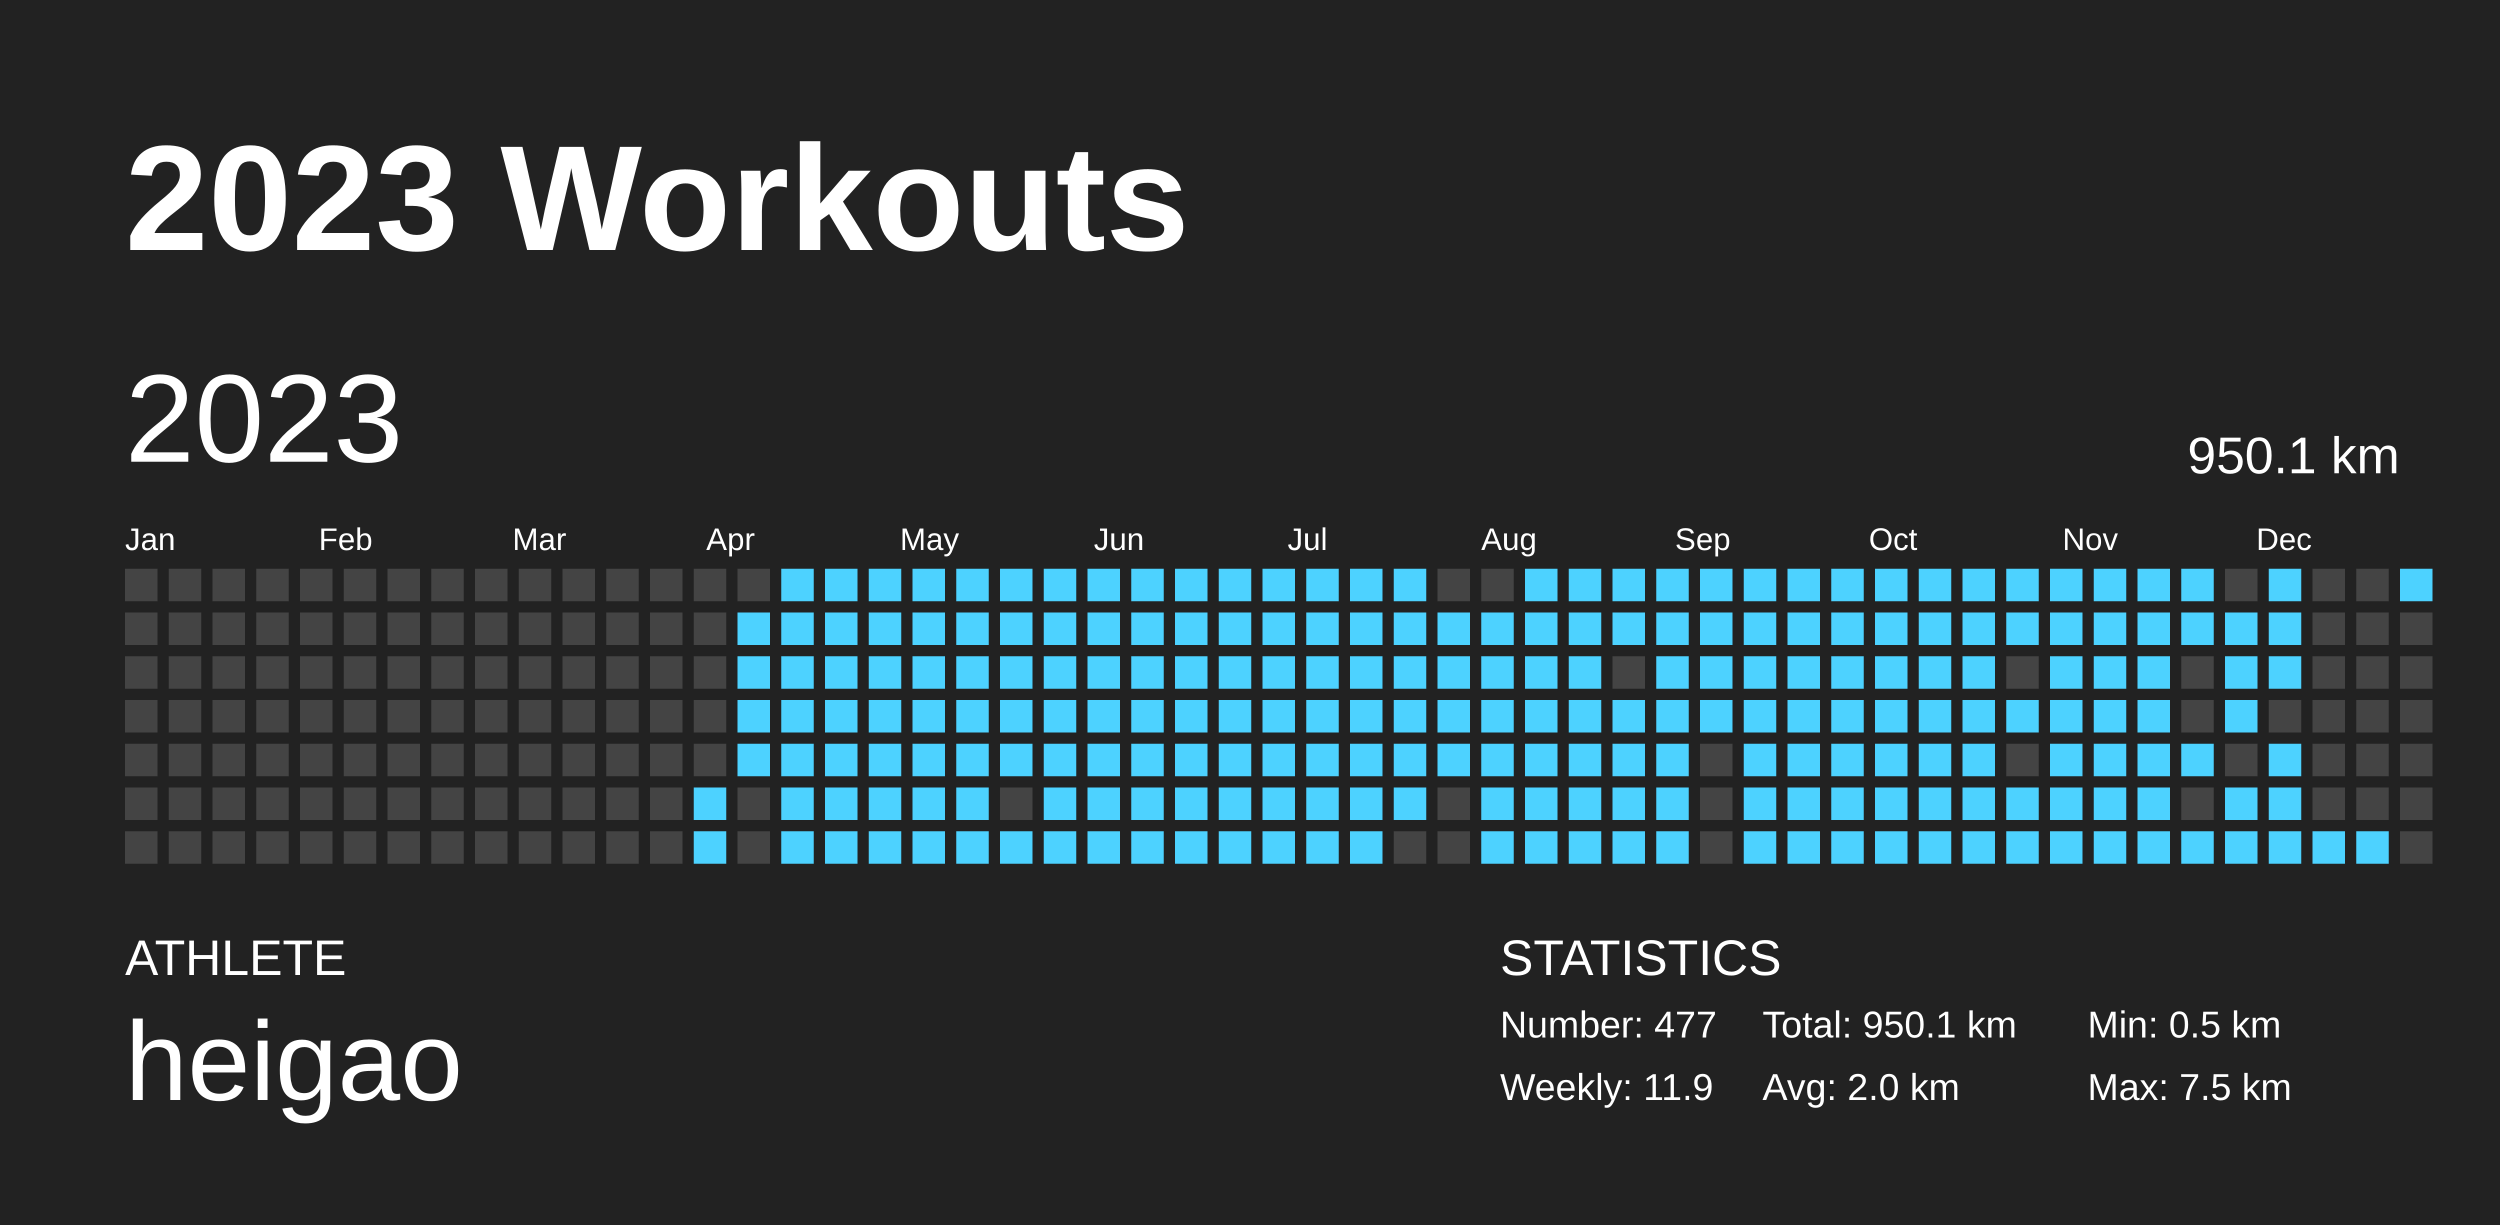
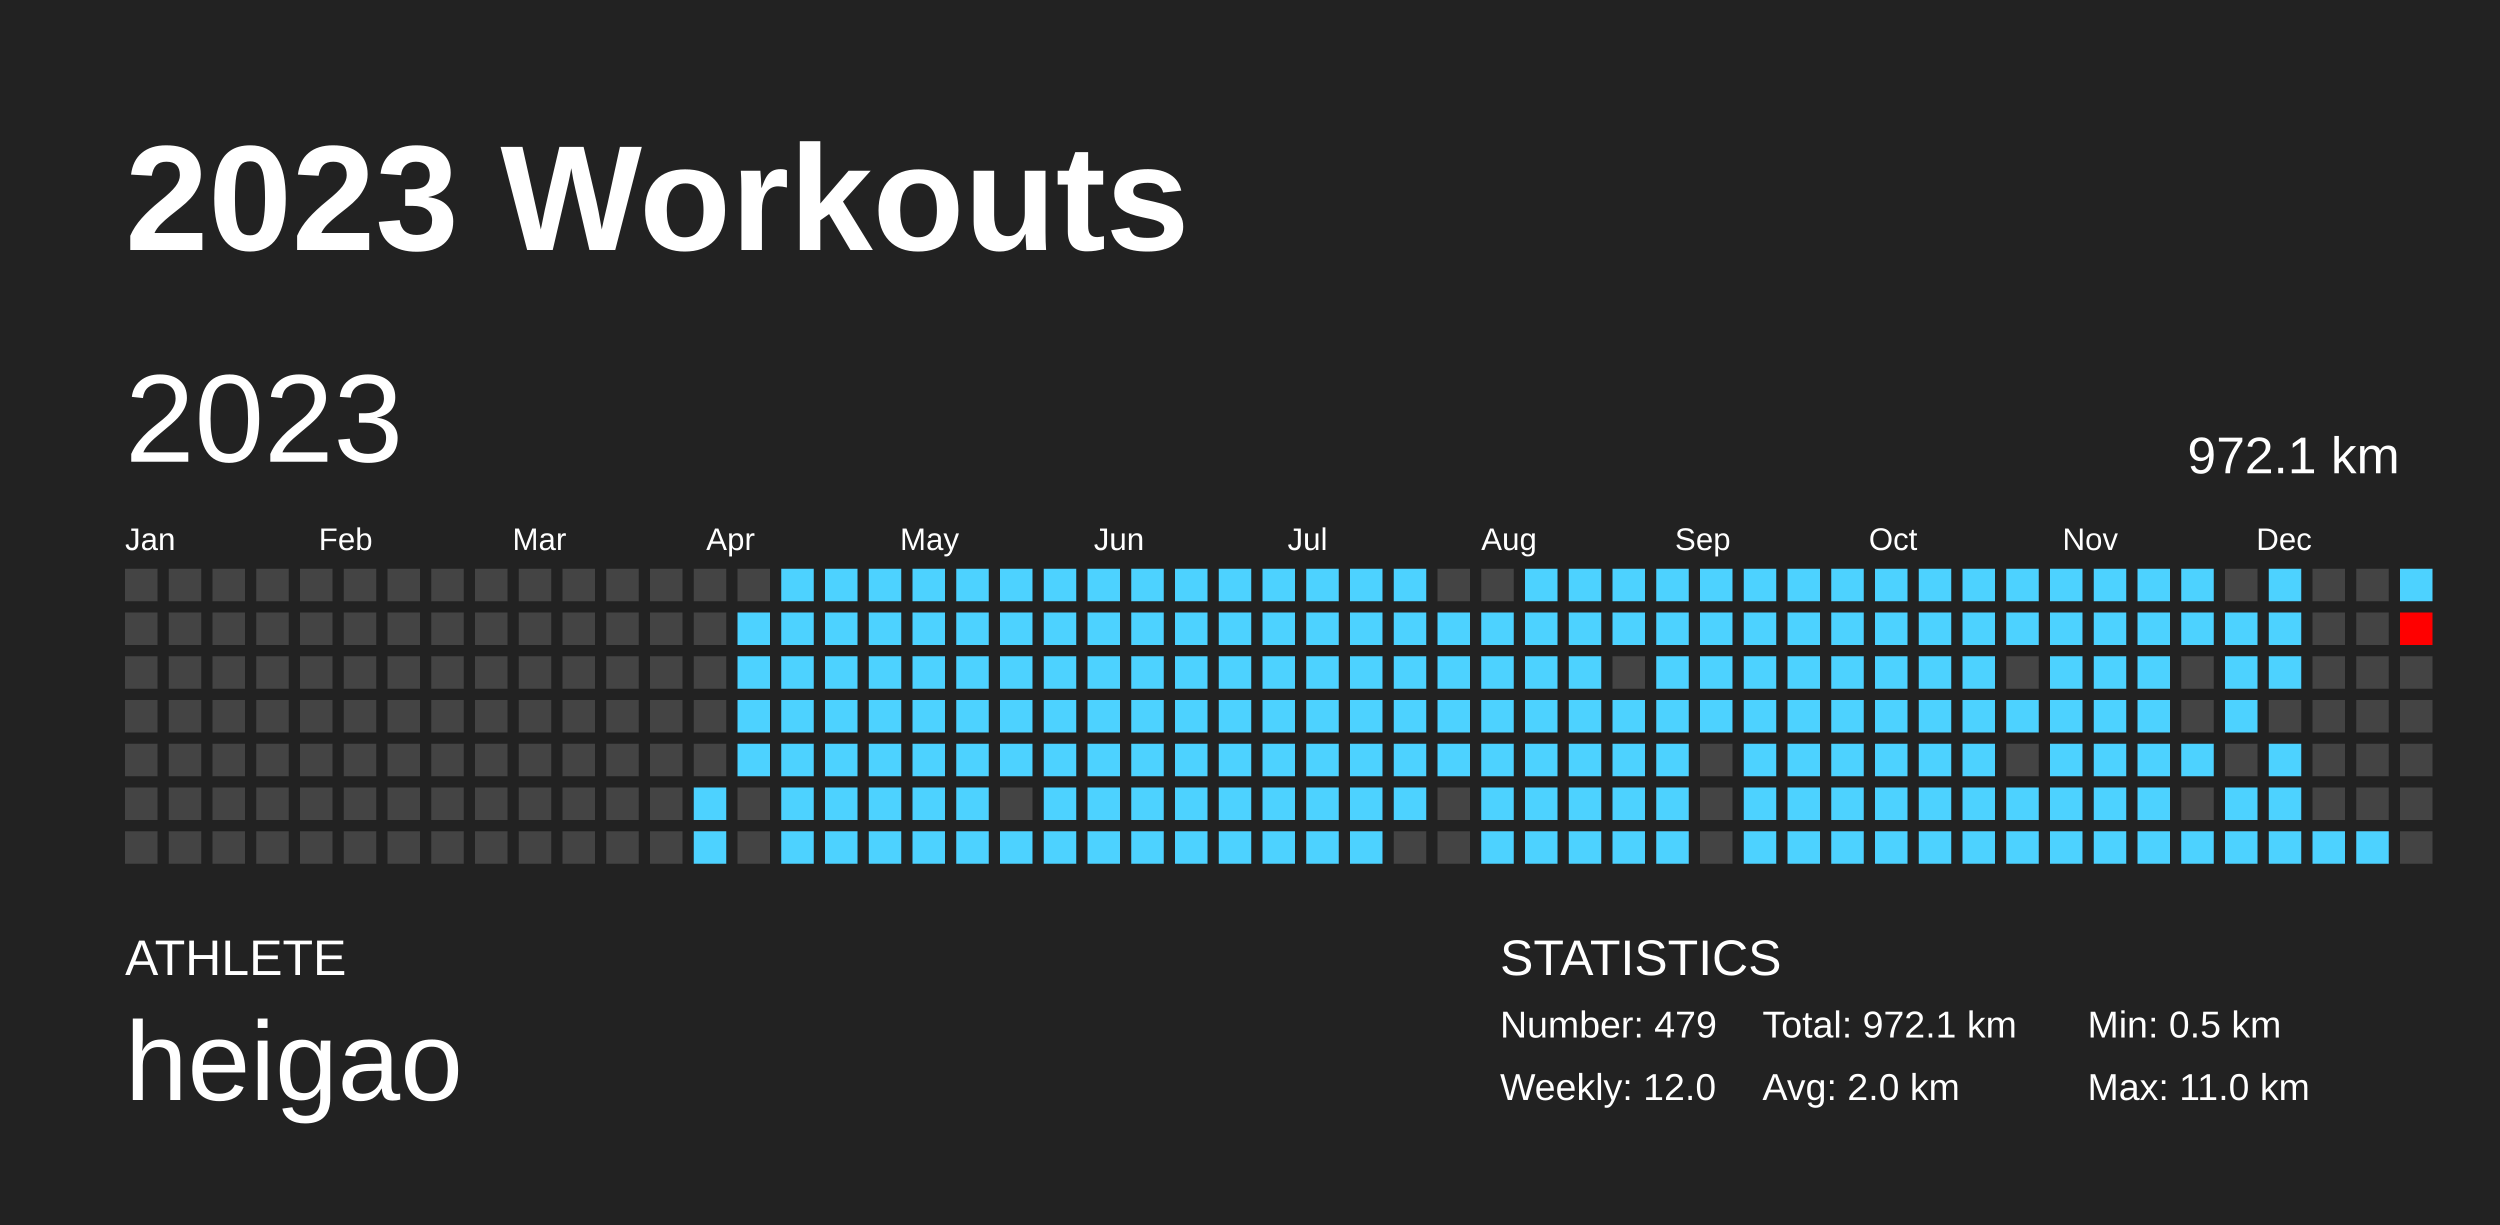
<svg xmlns="http://www.w3.org/2000/svg" baseProfile="full" height="98mm" version="1.1" viewBox="0,0,200,98" width="200mm">
  <defs />
  <rect fill="#222222" height="98" width="200" x="0" y="0" />
  <text fill="#FFFFFF" style="font-size:12px; font-family:Arial; font-weight:bold;" x="10" y="20">2023 Workouts</text>
  <text fill="#FFFFFF" style="font-size:4px; font-family:Arial" x="10" y="78">ATHLETE</text>
  <text fill="#FFFFFF" style="font-size:9px; font-family:Arial" x="10" y="88">heigao</text>
  <text fill="#FFFFFF" style="font-size:4px; font-family:Arial" x="120" y="78">STATISTICS</text>
-   <text fill="#FFFFFF" style="font-size:3px; font-family:Arial" x="120" y="83">Number: 477</text>
-   <text fill="#FFFFFF" style="font-size:3px; font-family:Arial" x="120" y="88">Weekly: 11.9</text>
-   <text fill="#FFFFFF" style="font-size:3px; font-family:Arial" x="141" y="83">Total: 950.1 km</text>
+   <text fill="#FFFFFF" style="font-size:3px; font-family:Arial" x="120" y="83">Number: 479</text>
+   <text fill="#FFFFFF" style="font-size:3px; font-family:Arial" x="120" y="88">Weekly: 12.0</text>
+   <text fill="#FFFFFF" style="font-size:3px; font-family:Arial" x="141" y="83">Total: 972.1 km</text>
  <text fill="#FFFFFF" style="font-size:3px; font-family:Arial" x="141" y="88">Avg: 2.0 km</text>
  <text fill="#FFFFFF" style="font-size:3px; font-family:Arial" x="167" y="83">Min: 0.5 km</text>
-   <text fill="#FFFFFF" style="font-size:3px; font-family:Arial" x="167" y="88">Max: 7.5 km</text>
+   <text fill="#FFFFFF" style="font-size:3px; font-family:Arial" x="167" y="88">Max: 11.0 km</text>
  <text dominant-baseline="hanging" fill="#FFFFFF" style="font-size:10.0px; font-family:Arial;" x="10" y="30">2023</text>
-   <text dominant-baseline="hanging" fill="#FFFFFF" style="font-size:4.125px; font-family:Arial;" x="175" y="35">950.1 km</text>
+   <text dominant-baseline="hanging" fill="#FFFFFF" style="font-size:4.125px; font-family:Arial;" x="175" y="35">972.1 km</text>
  <text fill="#FFFFFF" style="font-size:2.5px; font-family:Arial" x="10.0" y="44">Jan</text>
  <text fill="#FFFFFF" style="font-size:2.5px; font-family:Arial" x="25.5" y="44">Feb</text>
  <text fill="#FFFFFF" style="font-size:2.5px; font-family:Arial" x="41.0" y="44">Mar</text>
  <text fill="#FFFFFF" style="font-size:2.5px; font-family:Arial" x="56.5" y="44">Apr</text>
  <text fill="#FFFFFF" style="font-size:2.5px; font-family:Arial" x="72.0" y="44">May</text>
  <text fill="#FFFFFF" style="font-size:2.5px; font-family:Arial" x="87.5" y="44">Jun</text>
  <text fill="#FFFFFF" style="font-size:2.5px; font-family:Arial" x="103.0" y="44">Jul</text>
  <text fill="#FFFFFF" style="font-size:2.5px; font-family:Arial" x="118.5" y="44">Aug</text>
  <text fill="#FFFFFF" style="font-size:2.5px; font-family:Arial" x="134.0" y="44">Sep</text>
  <text fill="#FFFFFF" style="font-size:2.5px; font-family:Arial" x="149.5" y="44">Oct</text>
  <text fill="#FFFFFF" style="font-size:2.5px; font-family:Arial" x="165.0" y="44">Nov</text>
  <text fill="#FFFFFF" style="font-size:2.5px; font-family:Arial" x="180.5" y="44">Dec</text>
  <rect fill="#444444" height="2.6" width="2.6" x="10.0" y="45.5" />
  <rect fill="#444444" height="2.6" width="2.6" x="10.0" y="49.0" />
  <rect fill="#444444" height="2.6" width="2.6" x="10.0" y="52.5" />
  <rect fill="#444444" height="2.6" width="2.6" x="10.0" y="56.0" />
  <rect fill="#444444" height="2.6" width="2.6" x="10.0" y="59.5" />
  <rect fill="#444444" height="2.6" width="2.6" x="10.0" y="63.0" />
  <rect fill="#444444" height="2.6" width="2.6" x="10.0" y="66.5" />
  <rect fill="#444444" height="2.6" width="2.6" x="13.5" y="45.5" />
  <rect fill="#444444" height="2.6" width="2.6" x="13.5" y="49.0" />
  <rect fill="#444444" height="2.6" width="2.6" x="13.5" y="52.5" />
  <rect fill="#444444" height="2.6" width="2.6" x="13.5" y="56.0" />
  <rect fill="#444444" height="2.6" width="2.6" x="13.5" y="59.5" />
  <rect fill="#444444" height="2.6" width="2.6" x="13.5" y="63.0" />
  <rect fill="#444444" height="2.6" width="2.6" x="13.5" y="66.5" />
  <rect fill="#444444" height="2.6" width="2.6" x="17.0" y="45.5" />
  <rect fill="#444444" height="2.6" width="2.6" x="17.0" y="49.0" />
  <rect fill="#444444" height="2.6" width="2.6" x="17.0" y="52.5" />
  <rect fill="#444444" height="2.6" width="2.6" x="17.0" y="56.0" />
  <rect fill="#444444" height="2.6" width="2.6" x="17.0" y="59.5" />
  <rect fill="#444444" height="2.6" width="2.6" x="17.0" y="63.0" />
  <rect fill="#444444" height="2.6" width="2.6" x="17.0" y="66.5" />
  <rect fill="#444444" height="2.6" width="2.6" x="20.5" y="45.5" />
  <rect fill="#444444" height="2.6" width="2.6" x="20.5" y="49.0" />
  <rect fill="#444444" height="2.6" width="2.6" x="20.5" y="52.5" />
  <rect fill="#444444" height="2.6" width="2.6" x="20.5" y="56.0" />
  <rect fill="#444444" height="2.6" width="2.6" x="20.5" y="59.5" />
  <rect fill="#444444" height="2.6" width="2.6" x="20.5" y="63.0" />
  <rect fill="#444444" height="2.6" width="2.6" x="20.5" y="66.5" />
  <rect fill="#444444" height="2.6" width="2.6" x="24.0" y="45.5" />
  <rect fill="#444444" height="2.6" width="2.6" x="24.0" y="49.0" />
  <rect fill="#444444" height="2.6" width="2.6" x="24.0" y="52.5" />
  <rect fill="#444444" height="2.6" width="2.6" x="24.0" y="56.0" />
  <rect fill="#444444" height="2.6" width="2.6" x="24.0" y="59.5" />
  <rect fill="#444444" height="2.6" width="2.6" x="24.0" y="63.0" />
  <rect fill="#444444" height="2.6" width="2.6" x="24.0" y="66.5" />
  <rect fill="#444444" height="2.6" width="2.6" x="27.5" y="45.5" />
  <rect fill="#444444" height="2.6" width="2.6" x="27.5" y="49.0" />
  <rect fill="#444444" height="2.6" width="2.6" x="27.5" y="52.5" />
  <rect fill="#444444" height="2.6" width="2.6" x="27.5" y="56.0" />
  <rect fill="#444444" height="2.6" width="2.6" x="27.5" y="59.5" />
  <rect fill="#444444" height="2.6" width="2.6" x="27.5" y="63.0" />
  <rect fill="#444444" height="2.6" width="2.6" x="27.5" y="66.5" />
  <rect fill="#444444" height="2.6" width="2.6" x="31.0" y="45.5" />
  <rect fill="#444444" height="2.6" width="2.6" x="31.0" y="49.0" />
  <rect fill="#444444" height="2.6" width="2.6" x="31.0" y="52.5" />
  <rect fill="#444444" height="2.6" width="2.6" x="31.0" y="56.0" />
  <rect fill="#444444" height="2.6" width="2.6" x="31.0" y="59.5" />
  <rect fill="#444444" height="2.6" width="2.6" x="31.0" y="63.0" />
  <rect fill="#444444" height="2.6" width="2.6" x="31.0" y="66.5" />
  <rect fill="#444444" height="2.6" width="2.6" x="34.5" y="45.5" />
  <rect fill="#444444" height="2.6" width="2.6" x="34.5" y="49.0" />
  <rect fill="#444444" height="2.6" width="2.6" x="34.5" y="52.5" />
  <rect fill="#444444" height="2.6" width="2.6" x="34.5" y="56.0" />
  <rect fill="#444444" height="2.6" width="2.6" x="34.5" y="59.5" />
  <rect fill="#444444" height="2.6" width="2.6" x="34.5" y="63.0" />
  <rect fill="#444444" height="2.6" width="2.6" x="34.5" y="66.5" />
  <rect fill="#444444" height="2.6" width="2.6" x="38.0" y="45.5" />
  <rect fill="#444444" height="2.6" width="2.6" x="38.0" y="49.0" />
  <rect fill="#444444" height="2.6" width="2.6" x="38.0" y="52.5" />
  <rect fill="#444444" height="2.6" width="2.6" x="38.0" y="56.0" />
  <rect fill="#444444" height="2.6" width="2.6" x="38.0" y="59.5" />
  <rect fill="#444444" height="2.6" width="2.6" x="38.0" y="63.0" />
  <rect fill="#444444" height="2.6" width="2.6" x="38.0" y="66.5" />
  <rect fill="#444444" height="2.6" width="2.6" x="41.5" y="45.5" />
  <rect fill="#444444" height="2.6" width="2.6" x="41.5" y="49.0" />
  <rect fill="#444444" height="2.6" width="2.6" x="41.5" y="52.5" />
  <rect fill="#444444" height="2.6" width="2.6" x="41.5" y="56.0" />
  <rect fill="#444444" height="2.6" width="2.6" x="41.5" y="59.5" />
  <rect fill="#444444" height="2.6" width="2.6" x="41.5" y="63.0" />
  <rect fill="#444444" height="2.6" width="2.6" x="41.5" y="66.5" />
  <rect fill="#444444" height="2.6" width="2.6" x="45.0" y="45.5" />
  <rect fill="#444444" height="2.6" width="2.6" x="45.0" y="49.0" />
  <rect fill="#444444" height="2.6" width="2.6" x="45.0" y="52.5" />
  <rect fill="#444444" height="2.6" width="2.6" x="45.0" y="56.0" />
  <rect fill="#444444" height="2.6" width="2.6" x="45.0" y="59.5" />
  <rect fill="#444444" height="2.6" width="2.6" x="45.0" y="63.0" />
  <rect fill="#444444" height="2.6" width="2.6" x="45.0" y="66.5" />
  <rect fill="#444444" height="2.6" width="2.6" x="48.5" y="45.5" />
  <rect fill="#444444" height="2.6" width="2.6" x="48.5" y="49.0" />
  <rect fill="#444444" height="2.6" width="2.6" x="48.5" y="52.5" />
  <rect fill="#444444" height="2.6" width="2.6" x="48.5" y="56.0" />
  <rect fill="#444444" height="2.6" width="2.6" x="48.5" y="59.5" />
  <rect fill="#444444" height="2.6" width="2.6" x="48.5" y="63.0" />
  <rect fill="#444444" height="2.6" width="2.6" x="48.5" y="66.5" />
  <rect fill="#444444" height="2.6" width="2.6" x="52.0" y="45.5" />
  <rect fill="#444444" height="2.6" width="2.6" x="52.0" y="49.0" />
  <rect fill="#444444" height="2.6" width="2.6" x="52.0" y="52.5" />
  <rect fill="#444444" height="2.6" width="2.6" x="52.0" y="56.0" />
  <rect fill="#444444" height="2.6" width="2.6" x="52.0" y="59.5" />
  <rect fill="#444444" height="2.6" width="2.6" x="52.0" y="63.0" />
  <rect fill="#444444" height="2.6" width="2.6" x="52.0" y="66.5" />
  <rect fill="#444444" height="2.6" width="2.6" x="55.5" y="45.5" />
  <rect fill="#444444" height="2.6" width="2.6" x="55.5" y="49.0" />
  <rect fill="#444444" height="2.6" width="2.6" x="55.5" y="52.5" />
  <rect fill="#444444" height="2.6" width="2.6" x="55.5" y="56.0" />
  <rect fill="#444444" height="2.6" width="2.6" x="55.5" y="59.5" />
  <rect fill="#4dd2ff" height="2.6" width="2.6" x="55.5" y="63.0" />
  <rect fill="#4dd2ff" height="2.6" width="2.6" x="55.5" y="66.5" />
  <rect fill="#444444" height="2.6" width="2.6" x="59.0" y="45.5" />
  <rect fill="#4dd2ff" height="2.6" width="2.6" x="59.0" y="49.0" />
  <rect fill="#4dd2ff" height="2.6" width="2.6" x="59.0" y="52.5" />
  <rect fill="#4dd2ff" height="2.6" width="2.6" x="59.0" y="56.0" />
  <rect fill="#4dd2ff" height="2.6" width="2.6" x="59.0" y="59.5" />
  <rect fill="#444444" height="2.6" width="2.6" x="59.0" y="63.0" />
  <rect fill="#444444" height="2.6" width="2.6" x="59.0" y="66.5" />
  <rect fill="#4dd2ff" height="2.6" width="2.6" x="62.5" y="45.5" />
  <rect fill="#4dd2ff" height="2.6" width="2.6" x="62.5" y="49.0" />
  <rect fill="#4dd2ff" height="2.6" width="2.6" x="62.5" y="52.5" />
  <rect fill="#4dd2ff" height="2.6" width="2.6" x="62.5" y="56.0" />
  <rect fill="#4dd2ff" height="2.6" width="2.6" x="62.5" y="59.5" />
  <rect fill="#4dd2ff" height="2.6" width="2.6" x="62.5" y="63.0" />
  <rect fill="#4dd2ff" height="2.6" width="2.6" x="62.5" y="66.5" />
  <rect fill="#4dd2ff" height="2.6" width="2.6" x="66.0" y="45.5" />
  <rect fill="#4dd2ff" height="2.6" width="2.6" x="66.0" y="49.0" />
  <rect fill="#4dd2ff" height="2.6" width="2.6" x="66.0" y="52.5" />
  <rect fill="#4dd2ff" height="2.6" width="2.6" x="66.0" y="56.0" />
  <rect fill="#4dd2ff" height="2.6" width="2.6" x="66.0" y="59.5" />
  <rect fill="#4dd2ff" height="2.6" width="2.6" x="66.0" y="63.0" />
  <rect fill="#4dd2ff" height="2.6" width="2.6" x="66.0" y="66.5" />
  <rect fill="#4dd2ff" height="2.6" width="2.6" x="69.5" y="45.5" />
  <rect fill="#4dd2ff" height="2.6" width="2.6" x="69.5" y="49.0" />
  <rect fill="#4dd2ff" height="2.6" width="2.6" x="69.5" y="52.5" />
  <rect fill="#4dd2ff" height="2.6" width="2.6" x="69.5" y="56.0" />
  <rect fill="#4dd2ff" height="2.6" width="2.6" x="69.5" y="59.5" />
  <rect fill="#4dd2ff" height="2.6" width="2.6" x="69.5" y="63.0" />
  <rect fill="#4dd2ff" height="2.6" width="2.6" x="69.5" y="66.5" />
  <rect fill="#4dd2ff" height="2.6" width="2.6" x="73.0" y="45.5" />
  <rect fill="#4dd2ff" height="2.6" width="2.6" x="73.0" y="49.0" />
  <rect fill="#4dd2ff" height="2.6" width="2.6" x="73.0" y="52.5" />
  <rect fill="#4dd2ff" height="2.6" width="2.6" x="73.0" y="56.0" />
  <rect fill="#4dd2ff" height="2.6" width="2.6" x="73.0" y="59.5" />
  <rect fill="#4dd2ff" height="2.6" width="2.6" x="73.0" y="63.0" />
  <rect fill="#4dd2ff" height="2.6" width="2.6" x="73.0" y="66.5" />
  <rect fill="#4dd2ff" height="2.6" width="2.6" x="76.5" y="45.5" />
  <rect fill="#4dd2ff" height="2.6" width="2.6" x="76.5" y="49.0" />
  <rect fill="#4dd2ff" height="2.6" width="2.6" x="76.5" y="52.5" />
  <rect fill="#4dd2ff" height="2.6" width="2.6" x="76.5" y="56.0" />
  <rect fill="#4dd2ff" height="2.6" width="2.6" x="76.5" y="59.5" />
  <rect fill="#4dd2ff" height="2.6" width="2.6" x="76.5" y="63.0" />
  <rect fill="#4dd2ff" height="2.6" width="2.6" x="76.5" y="66.5" />
  <rect fill="#4dd2ff" height="2.6" width="2.6" x="80.0" y="45.5" />
  <rect fill="#4dd2ff" height="2.6" width="2.6" x="80.0" y="49.0" />
  <rect fill="#4dd2ff" height="2.6" width="2.6" x="80.0" y="52.5" />
  <rect fill="#4dd2ff" height="2.6" width="2.6" x="80.0" y="56.0" />
  <rect fill="#4dd2ff" height="2.6" width="2.6" x="80.0" y="59.5" />
  <rect fill="#444444" height="2.6" width="2.6" x="80.0" y="63.0" />
  <rect fill="#4dd2ff" height="2.6" width="2.6" x="80.0" y="66.5" />
  <rect fill="#4dd2ff" height="2.6" width="2.6" x="83.5" y="45.5" />
  <rect fill="#4dd2ff" height="2.6" width="2.6" x="83.5" y="49.0" />
  <rect fill="#4dd2ff" height="2.6" width="2.6" x="83.5" y="52.5" />
  <rect fill="#4dd2ff" height="2.6" width="2.6" x="83.5" y="56.0" />
  <rect fill="#4dd2ff" height="2.6" width="2.6" x="83.5" y="59.5" />
  <rect fill="#4dd2ff" height="2.6" width="2.6" x="83.5" y="63.0" />
  <rect fill="#4dd2ff" height="2.6" width="2.6" x="83.5" y="66.5" />
  <rect fill="#4dd2ff" height="2.6" width="2.6" x="87.0" y="45.5" />
  <rect fill="#4dd2ff" height="2.6" width="2.6" x="87.0" y="49.0" />
  <rect fill="#4dd2ff" height="2.6" width="2.6" x="87.0" y="52.5" />
  <rect fill="#4dd2ff" height="2.6" width="2.6" x="87.0" y="56.0" />
  <rect fill="#4dd2ff" height="2.6" width="2.6" x="87.0" y="59.5" />
  <rect fill="#4dd2ff" height="2.6" width="2.6" x="87.0" y="63.0" />
  <rect fill="#4dd2ff" height="2.6" width="2.6" x="87.0" y="66.5" />
  <rect fill="#4dd2ff" height="2.6" width="2.6" x="90.5" y="45.5" />
  <rect fill="#4dd2ff" height="2.6" width="2.6" x="90.5" y="49.0" />
  <rect fill="#4dd2ff" height="2.6" width="2.6" x="90.5" y="52.5" />
  <rect fill="#4dd2ff" height="2.6" width="2.6" x="90.5" y="56.0" />
  <rect fill="#4dd2ff" height="2.6" width="2.6" x="90.5" y="59.5" />
  <rect fill="#4dd2ff" height="2.6" width="2.6" x="90.5" y="63.0" />
  <rect fill="#4dd2ff" height="2.6" width="2.6" x="90.5" y="66.5" />
  <rect fill="#4dd2ff" height="2.6" width="2.6" x="94.0" y="45.5" />
  <rect fill="#4dd2ff" height="2.6" width="2.6" x="94.0" y="49.0" />
  <rect fill="#4dd2ff" height="2.6" width="2.6" x="94.0" y="52.5" />
  <rect fill="#4dd2ff" height="2.6" width="2.6" x="94.0" y="56.0" />
  <rect fill="#4dd2ff" height="2.6" width="2.6" x="94.0" y="59.5" />
  <rect fill="#4dd2ff" height="2.6" width="2.6" x="94.0" y="63.0" />
  <rect fill="#4dd2ff" height="2.6" width="2.6" x="94.0" y="66.5" />
  <rect fill="#4dd2ff" height="2.6" width="2.6" x="97.5" y="45.5" />
  <rect fill="#4dd2ff" height="2.6" width="2.6" x="97.5" y="49.0" />
  <rect fill="#4dd2ff" height="2.6" width="2.6" x="97.5" y="52.5" />
  <rect fill="#4dd2ff" height="2.6" width="2.6" x="97.5" y="56.0" />
  <rect fill="#4dd2ff" height="2.6" width="2.6" x="97.5" y="59.5" />
  <rect fill="#4dd2ff" height="2.6" width="2.6" x="97.5" y="63.0" />
  <rect fill="#4dd2ff" height="2.6" width="2.6" x="97.5" y="66.5" />
  <rect fill="#4dd2ff" height="2.6" width="2.6" x="101.0" y="45.5" />
  <rect fill="#4dd2ff" height="2.6" width="2.6" x="101.0" y="49.0" />
  <rect fill="#4dd2ff" height="2.6" width="2.6" x="101.0" y="52.5" />
  <rect fill="#4dd2ff" height="2.6" width="2.6" x="101.0" y="56.0" />
  <rect fill="#4dd2ff" height="2.6" width="2.6" x="101.0" y="59.5" />
  <rect fill="#4dd2ff" height="2.6" width="2.6" x="101.0" y="63.0" />
  <rect fill="#4dd2ff" height="2.6" width="2.6" x="101.0" y="66.5" />
  <rect fill="#4dd2ff" height="2.6" width="2.6" x="104.5" y="45.5" />
  <rect fill="#4dd2ff" height="2.6" width="2.6" x="104.5" y="49.0" />
  <rect fill="#4dd2ff" height="2.6" width="2.6" x="104.5" y="52.5" />
  <rect fill="#4dd2ff" height="2.6" width="2.6" x="104.5" y="56.0" />
  <rect fill="#4dd2ff" height="2.6" width="2.6" x="104.5" y="59.5" />
  <rect fill="#4dd2ff" height="2.6" width="2.6" x="104.5" y="63.0" />
  <rect fill="#4dd2ff" height="2.6" width="2.6" x="104.5" y="66.5" />
  <rect fill="#4dd2ff" height="2.6" width="2.6" x="108.0" y="45.5" />
  <rect fill="#4dd2ff" height="2.6" width="2.6" x="108.0" y="49.0" />
  <rect fill="#4dd2ff" height="2.6" width="2.6" x="108.0" y="52.5" />
  <rect fill="#4dd2ff" height="2.6" width="2.6" x="108.0" y="56.0" />
  <rect fill="#4dd2ff" height="2.6" width="2.6" x="108.0" y="59.5" />
  <rect fill="#4dd2ff" height="2.6" width="2.6" x="108.0" y="63.0" />
  <rect fill="#4dd2ff" height="2.6" width="2.6" x="108.0" y="66.5" />
  <rect fill="#4dd2ff" height="2.6" width="2.6" x="111.5" y="45.5" />
  <rect fill="#4dd2ff" height="2.6" width="2.6" x="111.5" y="49.0" />
  <rect fill="#4dd2ff" height="2.6" width="2.6" x="111.5" y="52.5" />
  <rect fill="#4dd2ff" height="2.6" width="2.6" x="111.5" y="56.0" />
  <rect fill="#4dd2ff" height="2.6" width="2.6" x="111.5" y="59.5" />
  <rect fill="#4dd2ff" height="2.6" width="2.6" x="111.5" y="63.0" />
  <rect fill="#444444" height="2.6" width="2.6" x="111.5" y="66.5" />
  <rect fill="#444444" height="2.6" width="2.6" x="115.0" y="45.5" />
  <rect fill="#4dd2ff" height="2.6" width="2.6" x="115.0" y="49.0" />
  <rect fill="#4dd2ff" height="2.6" width="2.6" x="115.0" y="52.5" />
  <rect fill="#4dd2ff" height="2.6" width="2.6" x="115.0" y="56.0" />
  <rect fill="#4dd2ff" height="2.6" width="2.6" x="115.0" y="59.5" />
  <rect fill="#444444" height="2.6" width="2.6" x="115.0" y="63.0" />
  <rect fill="#444444" height="2.6" width="2.6" x="115.0" y="66.5" />
  <rect fill="#444444" height="2.6" width="2.6" x="118.5" y="45.5" />
  <rect fill="#4dd2ff" height="2.6" width="2.6" x="118.5" y="49.0" />
  <rect fill="#4dd2ff" height="2.6" width="2.6" x="118.5" y="52.5" />
  <rect fill="#4dd2ff" height="2.6" width="2.6" x="118.5" y="56.0" />
  <rect fill="#4dd2ff" height="2.6" width="2.6" x="118.5" y="59.5" />
  <rect fill="#4dd2ff" height="2.6" width="2.6" x="118.5" y="63.0" />
  <rect fill="#4dd2ff" height="2.6" width="2.6" x="118.5" y="66.5" />
  <rect fill="#4dd2ff" height="2.6" width="2.6" x="122.0" y="45.5" />
  <rect fill="#4dd2ff" height="2.6" width="2.6" x="122.0" y="49.0" />
  <rect fill="#4dd2ff" height="2.6" width="2.6" x="122.0" y="52.5" />
  <rect fill="#4dd2ff" height="2.6" width="2.6" x="122.0" y="56.0" />
  <rect fill="#4dd2ff" height="2.6" width="2.6" x="122.0" y="59.5" />
  <rect fill="#4dd2ff" height="2.6" width="2.6" x="122.0" y="63.0" />
  <rect fill="#4dd2ff" height="2.6" width="2.6" x="122.0" y="66.5" />
  <rect fill="#4dd2ff" height="2.6" width="2.6" x="125.5" y="45.5" />
  <rect fill="#4dd2ff" height="2.6" width="2.6" x="125.5" y="49.0" />
  <rect fill="#4dd2ff" height="2.6" width="2.6" x="125.5" y="52.5" />
  <rect fill="#4dd2ff" height="2.6" width="2.6" x="125.5" y="56.0" />
  <rect fill="#4dd2ff" height="2.6" width="2.6" x="125.5" y="59.5" />
  <rect fill="#4dd2ff" height="2.6" width="2.6" x="125.5" y="63.0" />
  <rect fill="#4dd2ff" height="2.6" width="2.6" x="125.5" y="66.5" />
  <rect fill="#4dd2ff" height="2.6" width="2.6" x="129.0" y="45.5" />
  <rect fill="#4dd2ff" height="2.6" width="2.6" x="129.0" y="49.0" />
  <rect fill="#444444" height="2.6" width="2.6" x="129.0" y="52.5" />
  <rect fill="#4dd2ff" height="2.6" width="2.6" x="129.0" y="56.0" />
  <rect fill="#4dd2ff" height="2.6" width="2.6" x="129.0" y="59.5" />
  <rect fill="#4dd2ff" height="2.6" width="2.6" x="129.0" y="63.0" />
  <rect fill="#4dd2ff" height="2.6" width="2.6" x="129.0" y="66.5" />
  <rect fill="#4dd2ff" height="2.6" width="2.6" x="132.5" y="45.5" />
  <rect fill="#4dd2ff" height="2.6" width="2.6" x="132.5" y="49.0" />
  <rect fill="#4dd2ff" height="2.6" width="2.6" x="132.5" y="52.5" />
  <rect fill="#4dd2ff" height="2.6" width="2.6" x="132.5" y="56.0" />
  <rect fill="#4dd2ff" height="2.6" width="2.6" x="132.5" y="59.5" />
  <rect fill="#4dd2ff" height="2.6" width="2.6" x="132.5" y="63.0" />
  <rect fill="#4dd2ff" height="2.6" width="2.6" x="132.5" y="66.5" />
  <rect fill="#4dd2ff" height="2.6" width="2.6" x="136.0" y="45.5" />
  <rect fill="#4dd2ff" height="2.6" width="2.6" x="136.0" y="49.0" />
  <rect fill="#4dd2ff" height="2.6" width="2.6" x="136.0" y="52.5" />
  <rect fill="#4dd2ff" height="2.6" width="2.6" x="136.0" y="56.0" />
  <rect fill="#444444" height="2.6" width="2.6" x="136.0" y="59.5" />
  <rect fill="#444444" height="2.6" width="2.6" x="136.0" y="63.0" />
  <rect fill="#444444" height="2.6" width="2.6" x="136.0" y="66.5" />
  <rect fill="#4dd2ff" height="2.6" width="2.6" x="139.5" y="45.5" />
  <rect fill="#4dd2ff" height="2.6" width="2.6" x="139.5" y="49.0" />
  <rect fill="#4dd2ff" height="2.6" width="2.6" x="139.5" y="52.5" />
  <rect fill="#4dd2ff" height="2.6" width="2.6" x="139.5" y="56.0" />
  <rect fill="#4dd2ff" height="2.6" width="2.6" x="139.5" y="59.5" />
  <rect fill="#4dd2ff" height="2.6" width="2.6" x="139.5" y="63.0" />
  <rect fill="#4dd2ff" height="2.6" width="2.6" x="139.5" y="66.5" />
  <rect fill="#4dd2ff" height="2.6" width="2.6" x="143.0" y="45.5" />
  <rect fill="#4dd2ff" height="2.6" width="2.6" x="143.0" y="49.0" />
  <rect fill="#4dd2ff" height="2.6" width="2.6" x="143.0" y="52.5" />
  <rect fill="#4dd2ff" height="2.6" width="2.6" x="143.0" y="56.0" />
  <rect fill="#4dd2ff" height="2.6" width="2.6" x="143.0" y="59.5" />
  <rect fill="#4dd2ff" height="2.6" width="2.6" x="143.0" y="63.0" />
  <rect fill="#4dd2ff" height="2.6" width="2.6" x="143.0" y="66.5" />
  <rect fill="#4dd2ff" height="2.6" width="2.6" x="146.5" y="45.5" />
  <rect fill="#4dd2ff" height="2.6" width="2.6" x="146.5" y="49.0" />
  <rect fill="#4dd2ff" height="2.6" width="2.6" x="146.5" y="52.5" />
  <rect fill="#4dd2ff" height="2.6" width="2.6" x="146.5" y="56.0" />
  <rect fill="#4dd2ff" height="2.6" width="2.6" x="146.5" y="59.5" />
  <rect fill="#4dd2ff" height="2.6" width="2.6" x="146.5" y="63.0" />
  <rect fill="#4dd2ff" height="2.6" width="2.6" x="146.5" y="66.5" />
  <rect fill="#4dd2ff" height="2.6" width="2.6" x="150.0" y="45.5" />
  <rect fill="#4dd2ff" height="2.6" width="2.6" x="150.0" y="49.0" />
  <rect fill="#4dd2ff" height="2.6" width="2.6" x="150.0" y="52.5" />
  <rect fill="#4dd2ff" height="2.6" width="2.6" x="150.0" y="56.0" />
  <rect fill="#4dd2ff" height="2.6" width="2.6" x="150.0" y="59.5" />
  <rect fill="#4dd2ff" height="2.6" width="2.6" x="150.0" y="63.0" />
  <rect fill="#4dd2ff" height="2.6" width="2.6" x="150.0" y="66.5" />
  <rect fill="#4dd2ff" height="2.6" width="2.6" x="153.5" y="45.5" />
  <rect fill="#4dd2ff" height="2.6" width="2.6" x="153.5" y="49.0" />
  <rect fill="#4dd2ff" height="2.6" width="2.6" x="153.5" y="52.5" />
  <rect fill="#4dd2ff" height="2.6" width="2.6" x="153.5" y="56.0" />
  <rect fill="#4dd2ff" height="2.6" width="2.6" x="153.5" y="59.5" />
  <rect fill="#4dd2ff" height="2.6" width="2.6" x="153.5" y="63.0" />
  <rect fill="#4dd2ff" height="2.6" width="2.6" x="153.5" y="66.5" />
  <rect fill="#4dd2ff" height="2.6" width="2.6" x="157.0" y="45.5" />
  <rect fill="#4dd2ff" height="2.6" width="2.6" x="157.0" y="49.0" />
  <rect fill="#4dd2ff" height="2.6" width="2.6" x="157.0" y="52.5" />
  <rect fill="#4dd2ff" height="2.6" width="2.6" x="157.0" y="56.0" />
  <rect fill="#4dd2ff" height="2.6" width="2.6" x="157.0" y="59.5" />
  <rect fill="#4dd2ff" height="2.6" width="2.6" x="157.0" y="63.0" />
  <rect fill="#4dd2ff" height="2.6" width="2.6" x="157.0" y="66.5" />
  <rect fill="#4dd2ff" height="2.6" width="2.6" x="160.5" y="45.5" />
  <rect fill="#4dd2ff" height="2.6" width="2.6" x="160.5" y="49.0" />
  <rect fill="#444444" height="2.6" width="2.6" x="160.5" y="52.5" />
  <rect fill="#4dd2ff" height="2.6" width="2.6" x="160.5" y="56.0" />
  <rect fill="#444444" height="2.6" width="2.6" x="160.5" y="59.5" />
  <rect fill="#4dd2ff" height="2.6" width="2.6" x="160.5" y="63.0" />
  <rect fill="#4dd2ff" height="2.6" width="2.6" x="160.5" y="66.5" />
  <rect fill="#4dd2ff" height="2.6" width="2.6" x="164.0" y="45.5" />
  <rect fill="#4dd2ff" height="2.6" width="2.6" x="164.0" y="49.0" />
  <rect fill="#4dd2ff" height="2.6" width="2.6" x="164.0" y="52.5" />
  <rect fill="#4dd2ff" height="2.6" width="2.6" x="164.0" y="56.0" />
  <rect fill="#4dd2ff" height="2.6" width="2.6" x="164.0" y="59.5" />
  <rect fill="#4dd2ff" height="2.6" width="2.6" x="164.0" y="63.0" />
  <rect fill="#4dd2ff" height="2.6" width="2.6" x="164.0" y="66.5" />
  <rect fill="#4dd2ff" height="2.6" width="2.6" x="167.5" y="45.5" />
  <rect fill="#4dd2ff" height="2.6" width="2.6" x="167.5" y="49.0" />
  <rect fill="#4dd2ff" height="2.6" width="2.6" x="167.5" y="52.5" />
  <rect fill="#4dd2ff" height="2.6" width="2.6" x="167.5" y="56.0" />
  <rect fill="#4dd2ff" height="2.6" width="2.6" x="167.5" y="59.5" />
  <rect fill="#4dd2ff" height="2.6" width="2.6" x="167.5" y="63.0" />
  <rect fill="#4dd2ff" height="2.6" width="2.6" x="167.5" y="66.5" />
  <rect fill="#4dd2ff" height="2.6" width="2.6" x="171.0" y="45.5" />
  <rect fill="#4dd2ff" height="2.6" width="2.6" x="171.0" y="49.0" />
  <rect fill="#4dd2ff" height="2.6" width="2.6" x="171.0" y="52.5" />
  <rect fill="#4dd2ff" height="2.6" width="2.6" x="171.0" y="56.0" />
  <rect fill="#4dd2ff" height="2.6" width="2.6" x="171.0" y="59.5" />
  <rect fill="#4dd2ff" height="2.6" width="2.6" x="171.0" y="63.0" />
  <rect fill="#4dd2ff" height="2.6" width="2.6" x="171.0" y="66.5" />
  <rect fill="#4dd2ff" height="2.6" width="2.6" x="174.5" y="45.5" />
  <rect fill="#4dd2ff" height="2.6" width="2.6" x="174.5" y="49.0" />
  <rect fill="#444444" height="2.6" width="2.6" x="174.5" y="52.5" />
  <rect fill="#444444" height="2.6" width="2.6" x="174.5" y="56.0" />
  <rect fill="#4dd2ff" height="2.6" width="2.6" x="174.5" y="59.5" />
  <rect fill="#444444" height="2.6" width="2.6" x="174.5" y="63.0" />
  <rect fill="#4dd2ff" height="2.6" width="2.6" x="174.5" y="66.5" />
  <rect fill="#444444" height="2.6" width="2.6" x="178.0" y="45.5" />
  <rect fill="#4dd2ff" height="2.6" width="2.6" x="178.0" y="49.0" />
  <rect fill="#4dd2ff" height="2.6" width="2.6" x="178.0" y="52.5" />
  <rect fill="#4dd2ff" height="2.6" width="2.6" x="178.0" y="56.0" />
  <rect fill="#444444" height="2.6" width="2.6" x="178.0" y="59.5" />
  <rect fill="#4dd2ff" height="2.6" width="2.6" x="178.0" y="63.0" />
  <rect fill="#4dd2ff" height="2.6" width="2.6" x="178.0" y="66.5" />
  <rect fill="#4dd2ff" height="2.6" width="2.6" x="181.5" y="45.5" />
  <rect fill="#4dd2ff" height="2.6" width="2.6" x="181.5" y="49.0" />
  <rect fill="#4dd2ff" height="2.6" width="2.6" x="181.5" y="52.5" />
  <rect fill="#444444" height="2.6" width="2.6" x="181.5" y="56.0" />
  <rect fill="#4dd2ff" height="2.6" width="2.6" x="181.5" y="59.5" />
  <rect fill="#4dd2ff" height="2.6" width="2.6" x="181.5" y="63.0" />
  <rect fill="#4dd2ff" height="2.6" width="2.6" x="181.5" y="66.5" />
  <rect fill="#444444" height="2.6" width="2.6" x="185.0" y="45.5" />
  <rect fill="#444444" height="2.6" width="2.6" x="185.0" y="49.0" />
  <rect fill="#444444" height="2.6" width="2.6" x="185.0" y="52.5" />
  <rect fill="#444444" height="2.6" width="2.6" x="185.0" y="56.0" />
  <rect fill="#444444" height="2.6" width="2.6" x="185.0" y="59.5" />
  <rect fill="#444444" height="2.6" width="2.6" x="185.0" y="63.0" />
  <rect fill="#4dd2ff" height="2.6" width="2.6" x="185.0" y="66.5" />
  <rect fill="#444444" height="2.6" width="2.6" x="188.5" y="45.5" />
  <rect fill="#444444" height="2.6" width="2.6" x="188.5" y="49.0" />
  <rect fill="#444444" height="2.6" width="2.6" x="188.5" y="52.5" />
  <rect fill="#444444" height="2.6" width="2.6" x="188.5" y="56.0" />
  <rect fill="#444444" height="2.6" width="2.6" x="188.5" y="59.5" />
  <rect fill="#444444" height="2.6" width="2.6" x="188.5" y="63.0" />
  <rect fill="#4dd2ff" height="2.6" width="2.6" x="188.5" y="66.5" />
  <rect fill="#4dd2ff" height="2.6" width="2.6" x="192.0" y="45.5" />
-   <rect fill="#444444" height="2.6" width="2.6" x="192.0" y="49.0" />
+   <rect fill="red" height="2.6" width="2.6" x="192.0" y="49.0" />
  <rect fill="#444444" height="2.6" width="2.6" x="192.0" y="52.5" />
  <rect fill="#444444" height="2.6" width="2.6" x="192.0" y="56.0" />
  <rect fill="#444444" height="2.6" width="2.6" x="192.0" y="59.5" />
  <rect fill="#444444" height="2.6" width="2.6" x="192.0" y="63.0" />
  <rect fill="#444444" height="2.6" width="2.6" x="192.0" y="66.5" />
</svg>
